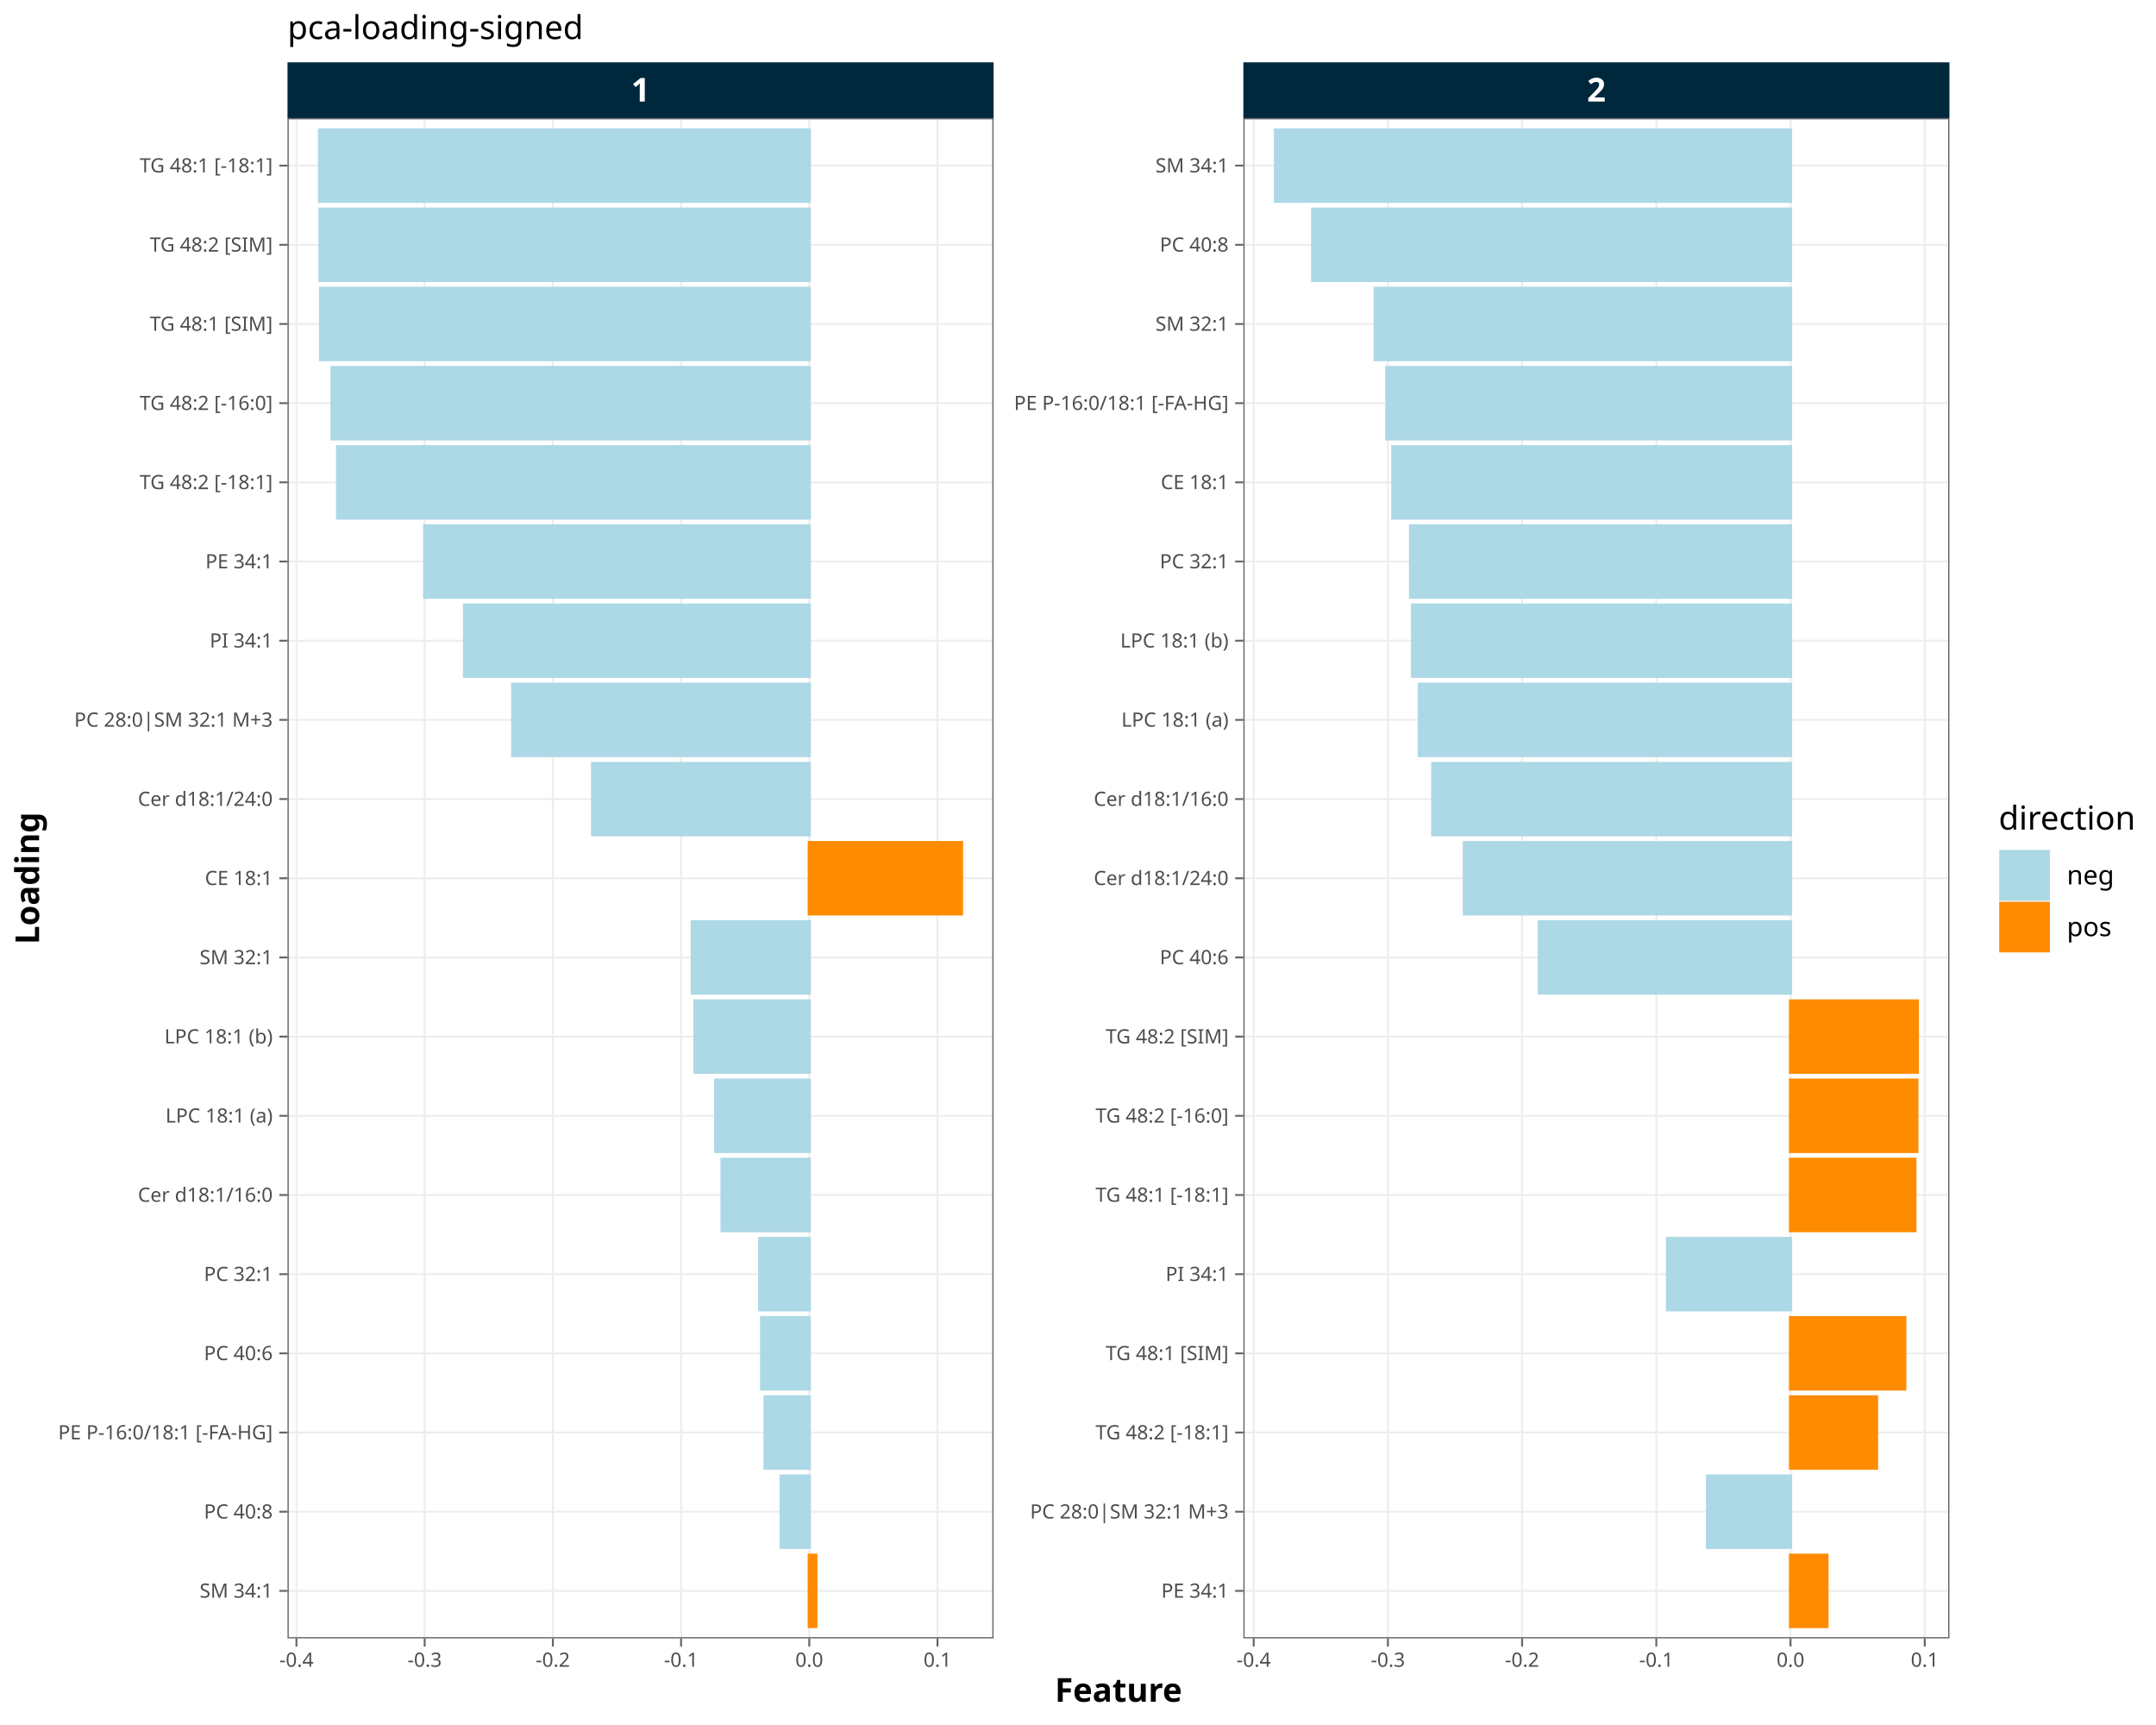
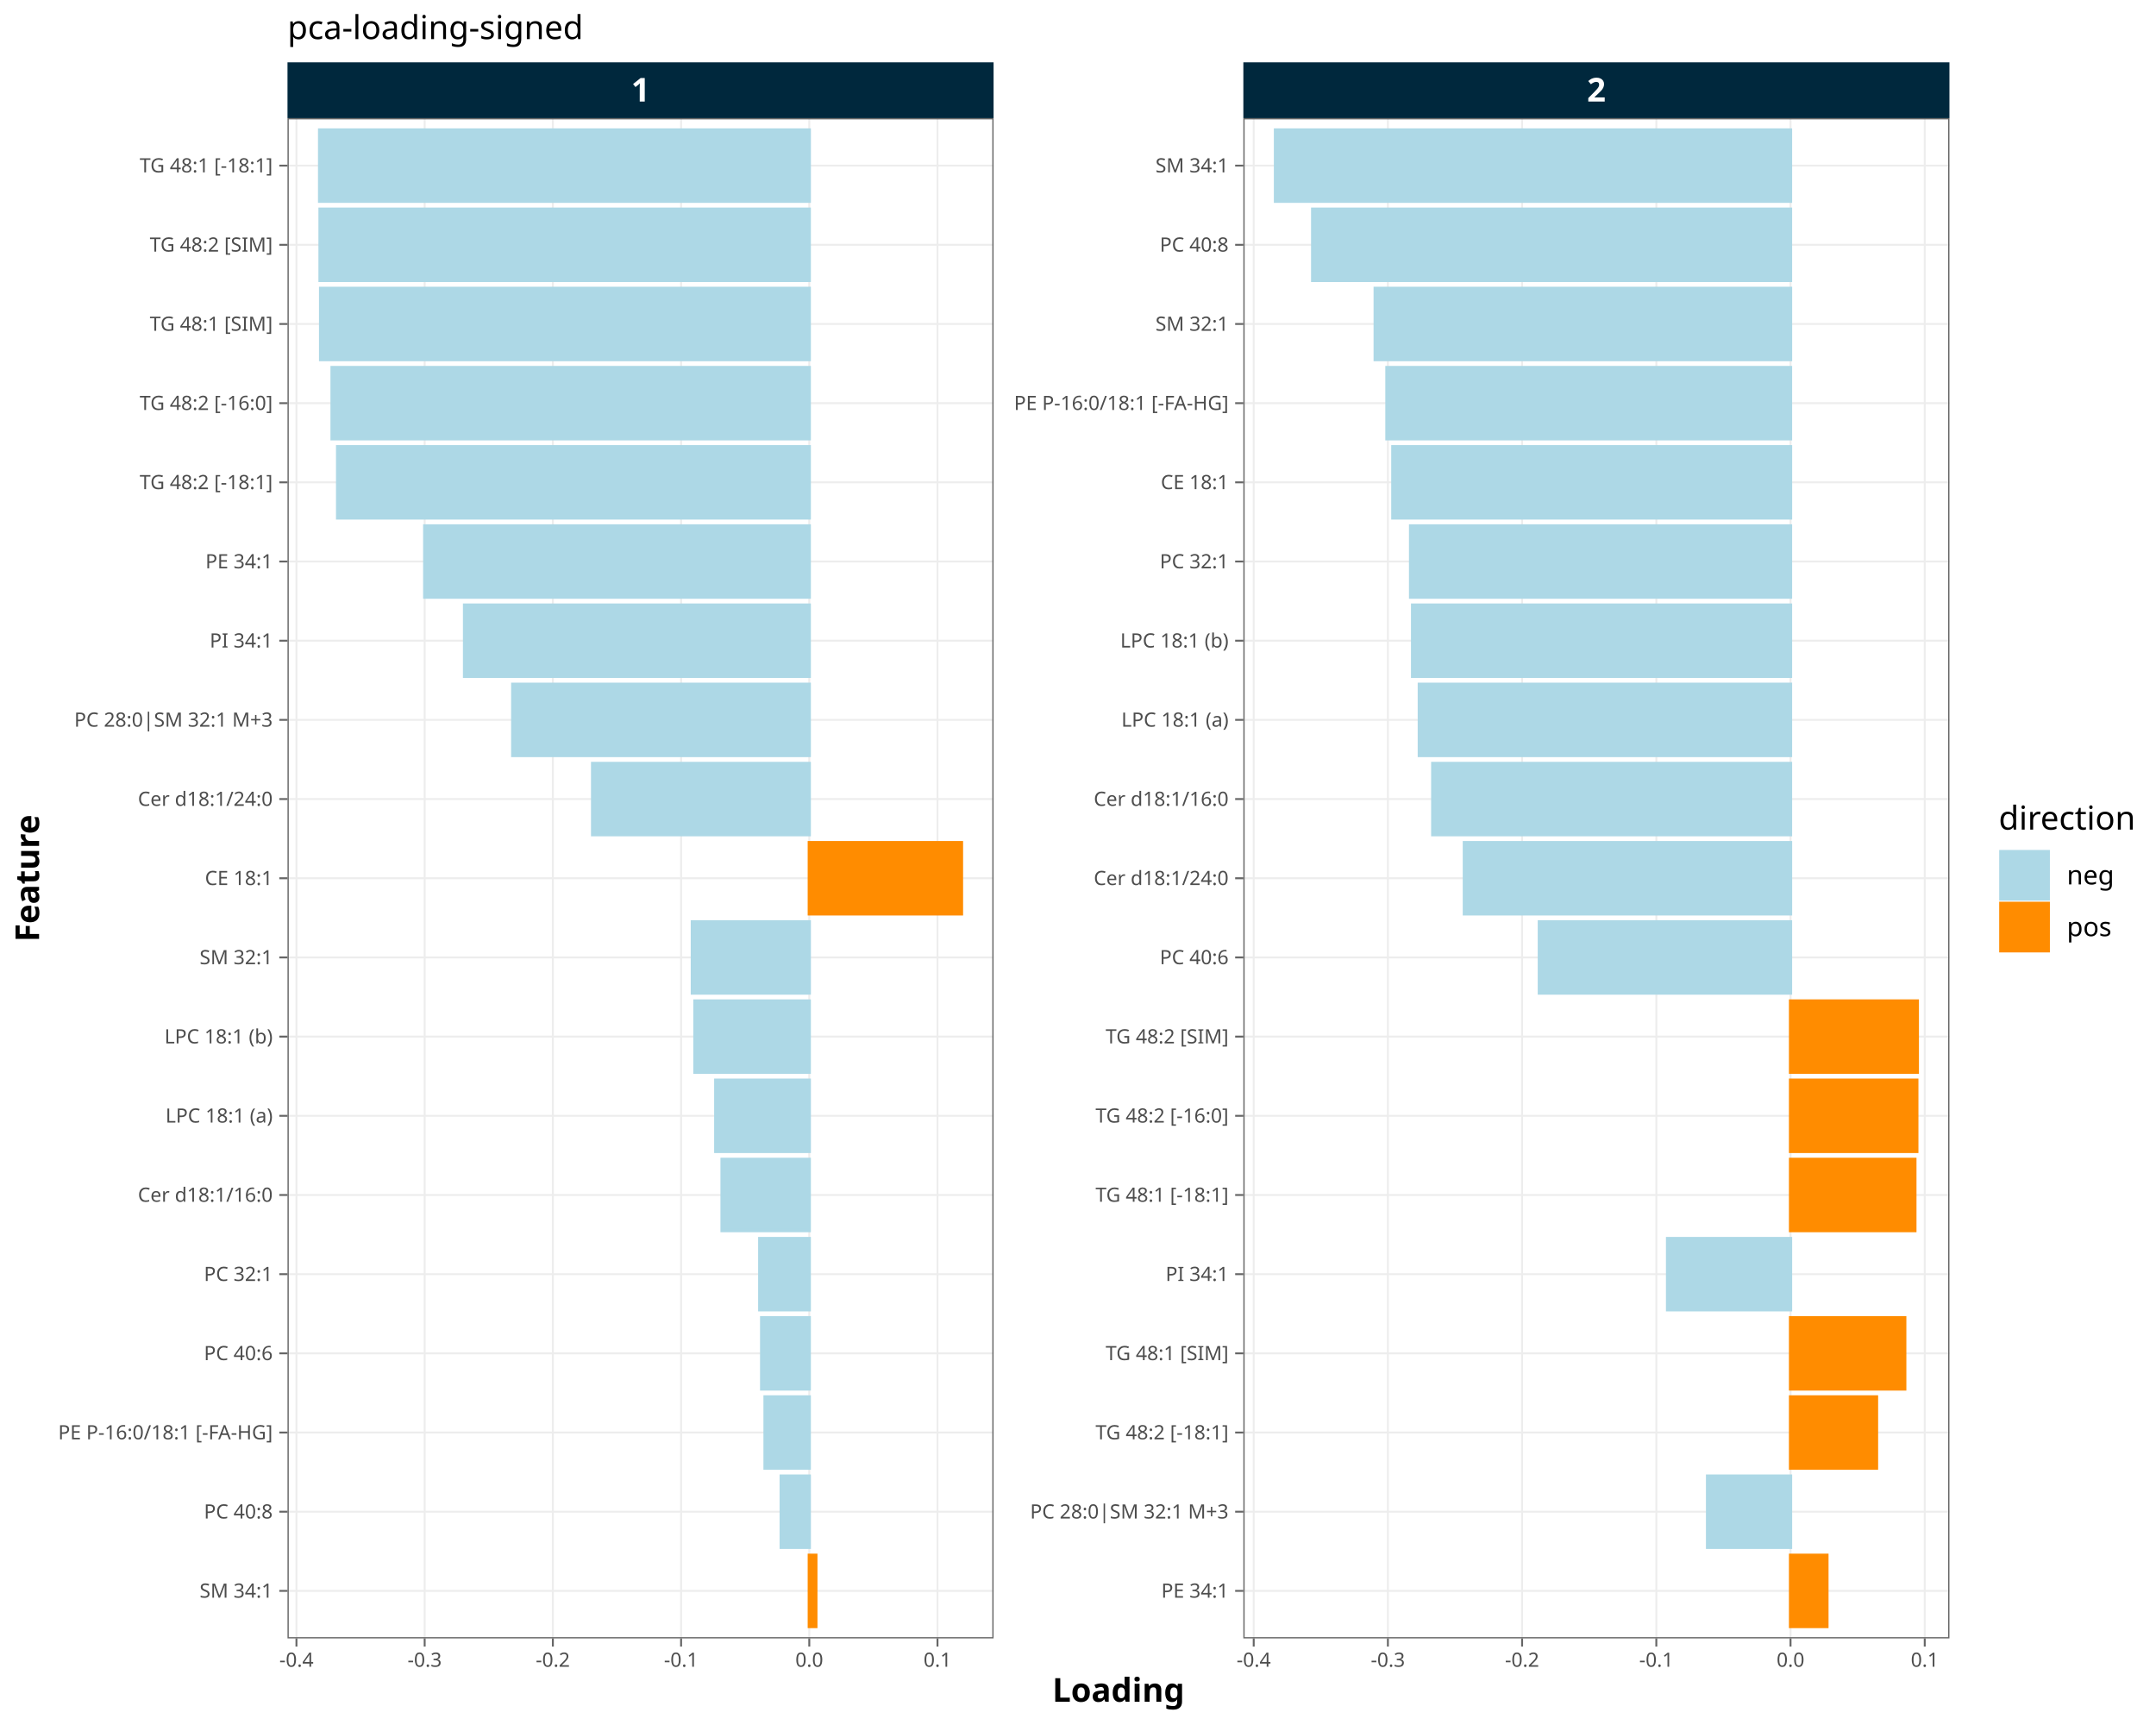
<svg xmlns="http://www.w3.org/2000/svg" class="svglite" data-engine-version="2.0" width="720.00pt" height="576.00pt" viewBox="0 0 720.00 576.00">
  <defs>
    <style type="text/css">
    .svglite line, .svglite polyline, .svglite polygon, .svglite path, .svglite rect, .svglite circle {
      fill: none;
      stroke: #000000;
      stroke-linecap: round;
      stroke-linejoin: round;
      stroke-miterlimit: 10.00;
    }
  </style>
  </defs>
  <rect width="100%" height="100%" style="stroke: none; fill: #FFFFFF;" />
  <defs>
    <clipPath id="cpMC4wMHw3MjAuMDB8MC4wMHw1NzYuMDA=">
      <rect x="0.00" y="0.00" width="720.00" height="576.00" />
    </clipPath>
  </defs>
  <g clip-path="url(#cpMC4wMHw3MjAuMDB8MC4wMHw1NzYuMDA=)">
    <rect x="0" y="0.00" width="720.00" height="576.00" style="stroke-width: 1.07; stroke: #FFFFFF; fill: #FFFFFF;" />
  </g>
  <defs>
    <clipPath id="cpOTYuMDF8MzMxLjgxfDM5LjQzfDU0Ny4wOA==">
      <rect x="96.01" y="39.43" width="235.80" height="507.65" />
    </clipPath>
  </defs>
  <g clip-path="url(#cpOTYuMDF8MzMxLjgxfDM5LjQzfDU0Ny4wOA==)">
    <rect x="96.01" y="39.43" width="235.80" height="507.65" style="stroke-width: 1.07; stroke: none; fill: #FFFFFF;" />
    <polyline points="96.01,55.30 331.81,55.30 " style="stroke-width: 0.64; stroke: #EDEDED; stroke-linecap: butt;" />
    <polyline points="96.01,81.74 331.81,81.74 " style="stroke-width: 0.64; stroke: #EDEDED; stroke-linecap: butt;" />
    <polyline points="96.01,108.18 331.81,108.18 " style="stroke-width: 0.64; stroke: #EDEDED; stroke-linecap: butt;" />
    <polyline points="96.01,134.62 331.81,134.62 " style="stroke-width: 0.64; stroke: #EDEDED; stroke-linecap: butt;" />
    <polyline points="96.01,161.06 331.81,161.06 " style="stroke-width: 0.64; stroke: #EDEDED; stroke-linecap: butt;" />
    <polyline points="96.01,187.50 331.81,187.50 " style="stroke-width: 0.64; stroke: #EDEDED; stroke-linecap: butt;" />
    <polyline points="96.01,213.94 331.81,213.94 " style="stroke-width: 0.64; stroke: #EDEDED; stroke-linecap: butt;" />
    <polyline points="96.01,240.38 331.81,240.38 " style="stroke-width: 0.64; stroke: #EDEDED; stroke-linecap: butt;" />
    <polyline points="96.01,266.82 331.81,266.82 " style="stroke-width: 0.64; stroke: #EDEDED; stroke-linecap: butt;" />
    <polyline points="96.01,293.26 331.81,293.26 " style="stroke-width: 0.64; stroke: #EDEDED; stroke-linecap: butt;" />
    <polyline points="96.01,319.70 331.81,319.70 " style="stroke-width: 0.64; stroke: #EDEDED; stroke-linecap: butt;" />
    <polyline points="96.01,346.14 331.81,346.14 " style="stroke-width: 0.64; stroke: #EDEDED; stroke-linecap: butt;" />
    <polyline points="96.01,372.58 331.81,372.58 " style="stroke-width: 0.64; stroke: #EDEDED; stroke-linecap: butt;" />
    <polyline points="96.01,399.02 331.81,399.02 " style="stroke-width: 0.64; stroke: #EDEDED; stroke-linecap: butt;" />
    <polyline points="96.01,425.46 331.81,425.46 " style="stroke-width: 0.64; stroke: #EDEDED; stroke-linecap: butt;" />
    <polyline points="96.01,451.90 331.81,451.90 " style="stroke-width: 0.64; stroke: #EDEDED; stroke-linecap: butt;" />
    <polyline points="96.01,478.34 331.81,478.34 " style="stroke-width: 0.64; stroke: #EDEDED; stroke-linecap: butt;" />
    <polyline points="96.01,504.78 331.81,504.78 " style="stroke-width: 0.64; stroke: #EDEDED; stroke-linecap: butt;" />
    <polyline points="96.01,531.22 331.81,531.22 " style="stroke-width: 0.64; stroke: #EDEDED; stroke-linecap: butt;" />
    <polyline points="99.00,547.08 99.00,39.43 " style="stroke-width: 0.64; stroke: #EDEDED; stroke-linecap: butt;" />
    <polyline points="141.82,547.08 141.82,39.43 " style="stroke-width: 0.64; stroke: #EDEDED; stroke-linecap: butt;" />
    <polyline points="184.63,547.08 184.63,39.43 " style="stroke-width: 0.64; stroke: #EDEDED; stroke-linecap: butt;" />
    <polyline points="227.45,547.08 227.45,39.43 " style="stroke-width: 0.64; stroke: #EDEDED; stroke-linecap: butt;" />
    <polyline points="270.26,547.08 270.26,39.43 " style="stroke-width: 0.64; stroke: #EDEDED; stroke-linecap: butt;" />
    <polyline points="313.08,547.08 313.08,39.43 " style="stroke-width: 0.64; stroke: #EDEDED; stroke-linecap: butt;" />
    <rect x="106.73" y="43.40" width="163.54" height="23.80" style="stroke-width: 1.07; stroke: #ADD8E6; stroke-linecap: butt; stroke-linejoin: miter; fill: #ADD8E6;" />
    <rect x="106.87" y="69.84" width="163.39" height="23.80" style="stroke-width: 1.07; stroke: #ADD8E6; stroke-linecap: butt; stroke-linejoin: miter; fill: #ADD8E6;" />
    <rect x="107.06" y="96.28" width="163.20" height="23.80" style="stroke-width: 1.07; stroke: #ADD8E6; stroke-linecap: butt; stroke-linejoin: miter; fill: #ADD8E6;" />
    <rect x="110.89" y="122.72" width="159.37" height="23.80" style="stroke-width: 1.07; stroke: #ADD8E6; stroke-linecap: butt; stroke-linejoin: miter; fill: #ADD8E6;" />
    <rect x="112.74" y="149.16" width="157.52" height="23.80" style="stroke-width: 1.07; stroke: #ADD8E6; stroke-linecap: butt; stroke-linejoin: miter; fill: #ADD8E6;" />
    <rect x="141.83" y="175.60" width="128.43" height="23.80" style="stroke-width: 1.07; stroke: #ADD8E6; stroke-linecap: butt; stroke-linejoin: miter; fill: #ADD8E6;" />
    <rect x="155.13" y="202.04" width="115.13" height="23.80" style="stroke-width: 1.07; stroke: #ADD8E6; stroke-linecap: butt; stroke-linejoin: miter; fill: #ADD8E6;" />
    <rect x="171.22" y="228.48" width="99.04" height="23.80" style="stroke-width: 1.07; stroke: #ADD8E6; stroke-linecap: butt; stroke-linejoin: miter; fill: #ADD8E6;" />
    <rect x="197.90" y="254.92" width="72.36" height="23.80" style="stroke-width: 1.07; stroke: #ADD8E6; stroke-linecap: butt; stroke-linejoin: miter; fill: #ADD8E6;" />
    <rect x="270.26" y="281.36" width="50.83" height="23.80" style="stroke-width: 1.07; stroke: #FF8C00; stroke-linecap: butt; stroke-linejoin: miter; fill: #FF8C00;" />
    <rect x="231.21" y="307.80" width="39.06" height="23.80" style="stroke-width: 1.07; stroke: #ADD8E6; stroke-linecap: butt; stroke-linejoin: miter; fill: #ADD8E6;" />
    <rect x="232.06" y="334.24" width="38.20" height="23.80" style="stroke-width: 1.07; stroke: #ADD8E6; stroke-linecap: butt; stroke-linejoin: miter; fill: #ADD8E6;" />
    <rect x="239.02" y="360.68" width="31.25" height="23.80" style="stroke-width: 1.07; stroke: #ADD8E6; stroke-linecap: butt; stroke-linejoin: miter; fill: #ADD8E6;" />
    <rect x="241.13" y="387.12" width="29.13" height="23.80" style="stroke-width: 1.07; stroke: #ADD8E6; stroke-linecap: butt; stroke-linejoin: miter; fill: #ADD8E6;" />
    <rect x="253.71" y="413.56" width="16.55" height="23.80" style="stroke-width: 1.07; stroke: #ADD8E6; stroke-linecap: butt; stroke-linejoin: miter; fill: #ADD8E6;" />
    <rect x="254.35" y="440.00" width="15.91" height="23.80" style="stroke-width: 1.07; stroke: #ADD8E6; stroke-linecap: butt; stroke-linejoin: miter; fill: #ADD8E6;" />
    <rect x="255.48" y="466.44" width="14.78" height="23.80" style="stroke-width: 1.07; stroke: #ADD8E6; stroke-linecap: butt; stroke-linejoin: miter; fill: #ADD8E6;" />
    <rect x="260.88" y="492.88" width="9.39" height="23.80" style="stroke-width: 1.07; stroke: #ADD8E6; stroke-linecap: butt; stroke-linejoin: miter; fill: #ADD8E6;" />
    <rect x="270.26" y="519.32" width="2.20" height="23.80" style="stroke-width: 1.07; stroke: #FF8C00; stroke-linecap: butt; stroke-linejoin: miter; fill: #FF8C00;" />
    <rect x="96.01" y="39.43" width="235.80" height="507.65" style="stroke-width: 0.85; stroke: #666666;" />
  </g>
  <g clip-path="url(#cpMC4wMHw3MjAuMDB8MC4wMHw1NzYuMDA=)">
</g>
  <defs>
    <clipPath id="cpNDE1LjIyfDY1MS4wMnwzOS40M3w1NDcuMDg=">
      <rect x="415.22" y="39.43" width="235.80" height="507.65" />
    </clipPath>
  </defs>
  <g clip-path="url(#cpNDE1LjIyfDY1MS4wMnwzOS40M3w1NDcuMDg=)">
    <rect x="415.22" y="39.43" width="235.80" height="507.65" style="stroke-width: 1.07; stroke: none; fill: #FFFFFF;" />
    <polyline points="415.22,55.30 651.02,55.30 " style="stroke-width: 0.64; stroke: #EDEDED; stroke-linecap: butt;" />
    <polyline points="415.22,81.74 651.02,81.74 " style="stroke-width: 0.64; stroke: #EDEDED; stroke-linecap: butt;" />
    <polyline points="415.22,108.18 651.02,108.18 " style="stroke-width: 0.64; stroke: #EDEDED; stroke-linecap: butt;" />
    <polyline points="415.22,134.62 651.02,134.62 " style="stroke-width: 0.64; stroke: #EDEDED; stroke-linecap: butt;" />
    <polyline points="415.22,161.06 651.02,161.06 " style="stroke-width: 0.64; stroke: #EDEDED; stroke-linecap: butt;" />
    <polyline points="415.22,187.50 651.02,187.50 " style="stroke-width: 0.64; stroke: #EDEDED; stroke-linecap: butt;" />
    <polyline points="415.22,213.94 651.02,213.94 " style="stroke-width: 0.64; stroke: #EDEDED; stroke-linecap: butt;" />
    <polyline points="415.22,240.38 651.02,240.38 " style="stroke-width: 0.64; stroke: #EDEDED; stroke-linecap: butt;" />
    <polyline points="415.22,266.82 651.02,266.82 " style="stroke-width: 0.64; stroke: #EDEDED; stroke-linecap: butt;" />
    <polyline points="415.22,293.26 651.02,293.26 " style="stroke-width: 0.64; stroke: #EDEDED; stroke-linecap: butt;" />
    <polyline points="415.22,319.70 651.02,319.70 " style="stroke-width: 0.64; stroke: #EDEDED; stroke-linecap: butt;" />
    <polyline points="415.22,346.14 651.02,346.14 " style="stroke-width: 0.64; stroke: #EDEDED; stroke-linecap: butt;" />
    <polyline points="415.22,372.58 651.02,372.58 " style="stroke-width: 0.64; stroke: #EDEDED; stroke-linecap: butt;" />
    <polyline points="415.22,399.02 651.02,399.02 " style="stroke-width: 0.64; stroke: #EDEDED; stroke-linecap: butt;" />
    <polyline points="415.22,425.46 651.02,425.46 " style="stroke-width: 0.64; stroke: #EDEDED; stroke-linecap: butt;" />
    <polyline points="415.22,451.90 651.02,451.90 " style="stroke-width: 0.64; stroke: #EDEDED; stroke-linecap: butt;" />
    <polyline points="415.22,478.34 651.02,478.34 " style="stroke-width: 0.64; stroke: #EDEDED; stroke-linecap: butt;" />
    <polyline points="415.22,504.78 651.02,504.78 " style="stroke-width: 0.64; stroke: #EDEDED; stroke-linecap: butt;" />
    <polyline points="415.22,531.22 651.02,531.22 " style="stroke-width: 0.64; stroke: #EDEDED; stroke-linecap: butt;" />
    <polyline points="418.68,547.08 418.68,39.43 " style="stroke-width: 0.64; stroke: #EDEDED; stroke-linecap: butt;" />
    <polyline points="463.49,547.08 463.49,39.43 " style="stroke-width: 0.64; stroke: #EDEDED; stroke-linecap: butt;" />
    <polyline points="508.31,547.08 508.31,39.43 " style="stroke-width: 0.64; stroke: #EDEDED; stroke-linecap: butt;" />
    <polyline points="553.13,547.08 553.13,39.43 " style="stroke-width: 0.64; stroke: #EDEDED; stroke-linecap: butt;" />
    <polyline points="597.95,547.08 597.95,39.43 " style="stroke-width: 0.64; stroke: #EDEDED; stroke-linecap: butt;" />
    <polyline points="642.77,547.08 642.77,39.43 " style="stroke-width: 0.64; stroke: #EDEDED; stroke-linecap: butt;" />
    <rect x="425.94" y="43.40" width="172.01" height="23.80" style="stroke-width: 1.07; stroke: #ADD8E6; stroke-linecap: butt; stroke-linejoin: miter; fill: #ADD8E6;" />
    <rect x="438.36" y="69.84" width="159.59" height="23.80" style="stroke-width: 1.07; stroke: #ADD8E6; stroke-linecap: butt; stroke-linejoin: miter; fill: #ADD8E6;" />
    <rect x="459.24" y="96.28" width="138.72" height="23.80" style="stroke-width: 1.07; stroke: #ADD8E6; stroke-linecap: butt; stroke-linejoin: miter; fill: #ADD8E6;" />
    <rect x="463.16" y="122.72" width="134.79" height="23.80" style="stroke-width: 1.07; stroke: #ADD8E6; stroke-linecap: butt; stroke-linejoin: miter; fill: #ADD8E6;" />
    <rect x="465.13" y="149.16" width="132.83" height="23.80" style="stroke-width: 1.07; stroke: #ADD8E6; stroke-linecap: butt; stroke-linejoin: miter; fill: #ADD8E6;" />
    <rect x="471.06" y="175.60" width="126.89" height="23.80" style="stroke-width: 1.07; stroke: #ADD8E6; stroke-linecap: butt; stroke-linejoin: miter; fill: #ADD8E6;" />
    <rect x="471.73" y="202.04" width="126.22" height="23.80" style="stroke-width: 1.07; stroke: #ADD8E6; stroke-linecap: butt; stroke-linejoin: miter; fill: #ADD8E6;" />
    <rect x="473.98" y="228.48" width="123.97" height="23.80" style="stroke-width: 1.07; stroke: #ADD8E6; stroke-linecap: butt; stroke-linejoin: miter; fill: #ADD8E6;" />
    <rect x="478.46" y="254.92" width="119.49" height="23.80" style="stroke-width: 1.07; stroke: #ADD8E6; stroke-linecap: butt; stroke-linejoin: miter; fill: #ADD8E6;" />
    <rect x="489.02" y="281.36" width="108.94" height="23.80" style="stroke-width: 1.07; stroke: #ADD8E6; stroke-linecap: butt; stroke-linejoin: miter; fill: #ADD8E6;" />
    <rect x="514.06" y="307.80" width="83.89" height="23.80" style="stroke-width: 1.07; stroke: #ADD8E6; stroke-linecap: butt; stroke-linejoin: miter; fill: #ADD8E6;" />
    <rect x="597.95" y="334.24" width="42.35" height="23.80" style="stroke-width: 1.07; stroke: #FF8C00; stroke-linecap: butt; stroke-linejoin: miter; fill: #FF8C00;" />
    <rect x="597.95" y="360.68" width="42.18" height="23.80" style="stroke-width: 1.07; stroke: #FF8C00; stroke-linecap: butt; stroke-linejoin: miter; fill: #FF8C00;" />
    <rect x="597.95" y="387.12" width="41.53" height="23.80" style="stroke-width: 1.07; stroke: #FF8C00; stroke-linecap: butt; stroke-linejoin: miter; fill: #FF8C00;" />
    <rect x="556.88" y="413.56" width="41.08" height="23.80" style="stroke-width: 1.07; stroke: #ADD8E6; stroke-linecap: butt; stroke-linejoin: miter; fill: #ADD8E6;" />
    <rect x="597.95" y="440.00" width="38.15" height="23.80" style="stroke-width: 1.07; stroke: #FF8C00; stroke-linecap: butt; stroke-linejoin: miter; fill: #FF8C00;" />
    <rect x="597.95" y="466.44" width="28.72" height="23.80" style="stroke-width: 1.07; stroke: #FF8C00; stroke-linecap: butt; stroke-linejoin: miter; fill: #FF8C00;" />
    <rect x="570.24" y="492.88" width="27.72" height="23.80" style="stroke-width: 1.07; stroke: #ADD8E6; stroke-linecap: butt; stroke-linejoin: miter; fill: #ADD8E6;" />
    <rect x="597.95" y="519.32" width="12.16" height="23.80" style="stroke-width: 1.07; stroke: #FF8C00; stroke-linecap: butt; stroke-linejoin: miter; fill: #FF8C00;" />
    <rect x="415.22" y="39.43" width="235.80" height="507.65" style="stroke-width: 0.85; stroke: #666666;" />
  </g>
  <g clip-path="url(#cpMC4wMHw3MjAuMDB8MC4wMHw1NzYuMDA=)">
</g>
  <defs>
    <clipPath id="cpOTYuMDF8MzMxLjgxfDIwLjgxfDM5LjQz">
      <rect x="96.01" y="20.81" width="235.80" height="18.62" />
    </clipPath>
  </defs>
  <g clip-path="url(#cpOTYuMDF8MzMxLjgxfDIwLjgxfDM5LjQz)">
    <rect x="96.01" y="20.81" width="235.80" height="18.62" style="stroke-width: 1.07; stroke: none; fill: #00283D;" />
    <text x="213.91" y="33.91" text-anchor="middle" style="font-size: 11.00px; font-weight: bold; fill: #FFFFFF; font-family: sans;" textLength="6.12px" lengthAdjust="spacingAndGlyphs">1</text>
  </g>
  <g clip-path="url(#cpMC4wMHw3MjAuMDB8MC4wMHw1NzYuMDA=)">
</g>
  <defs>
    <clipPath id="cpNDE1LjIyfDY1MS4wMnwyMC44MXwzOS40Mw==">
      <rect x="415.22" y="20.81" width="235.80" height="18.62" />
    </clipPath>
  </defs>
  <g clip-path="url(#cpNDE1LjIyfDY1MS4wMnwyMC44MXwzOS40Mw==)">
    <rect x="415.22" y="20.81" width="235.80" height="18.62" style="stroke-width: 1.07; stroke: none; fill: #00283D;" />
    <text x="533.12" y="33.91" text-anchor="middle" style="font-size: 11.00px; font-weight: bold; fill: #FFFFFF; font-family: sans;" textLength="6.12px" lengthAdjust="spacingAndGlyphs">2</text>
  </g>
  <g clip-path="url(#cpMC4wMHw3MjAuMDB8MC4wMHw1NzYuMDA=)">
    <polyline points="99.00,549.82 99.00,547.08 " style="stroke-width: 0.64; stroke: #666666; stroke-linecap: butt;" />
    <polyline points="141.82,549.82 141.82,547.08 " style="stroke-width: 0.64; stroke: #666666; stroke-linecap: butt;" />
    <polyline points="184.63,549.82 184.63,547.08 " style="stroke-width: 0.64; stroke: #666666; stroke-linecap: butt;" />
    <polyline points="227.45,549.82 227.45,547.08 " style="stroke-width: 0.64; stroke: #666666; stroke-linecap: butt;" />
    <polyline points="270.26,549.82 270.26,547.08 " style="stroke-width: 0.64; stroke: #666666; stroke-linecap: butt;" />
    <polyline points="313.08,549.82 313.08,547.08 " style="stroke-width: 0.64; stroke: #666666; stroke-linecap: butt;" />
    <text x="99.00" y="556.56" text-anchor="middle" style="font-size: 6.60px; fill: #4D4D4D; font-family: sans;" textLength="11.37px" lengthAdjust="spacingAndGlyphs">-0.4</text>
    <text x="141.82" y="556.56" text-anchor="middle" style="font-size: 6.60px; fill: #4D4D4D; font-family: sans;" textLength="11.37px" lengthAdjust="spacingAndGlyphs">-0.3</text>
    <text x="184.63" y="556.56" text-anchor="middle" style="font-size: 6.60px; fill: #4D4D4D; font-family: sans;" textLength="11.37px" lengthAdjust="spacingAndGlyphs">-0.2</text>
    <text x="227.45" y="556.56" text-anchor="middle" style="font-size: 6.60px; fill: #4D4D4D; font-family: sans;" textLength="11.37px" lengthAdjust="spacingAndGlyphs">-0.1</text>
    <text x="270.26" y="556.56" text-anchor="middle" style="font-size: 6.60px; fill: #4D4D4D; font-family: sans;" textLength="9.18px" lengthAdjust="spacingAndGlyphs">0.0</text>
    <text x="313.08" y="556.56" text-anchor="middle" style="font-size: 6.60px; fill: #4D4D4D; font-family: sans;" textLength="9.18px" lengthAdjust="spacingAndGlyphs">0.1</text>
    <polyline points="418.68,549.82 418.68,547.08 " style="stroke-width: 0.64; stroke: #666666; stroke-linecap: butt;" />
    <polyline points="463.49,549.82 463.49,547.08 " style="stroke-width: 0.64; stroke: #666666; stroke-linecap: butt;" />
    <polyline points="508.31,549.82 508.31,547.08 " style="stroke-width: 0.64; stroke: #666666; stroke-linecap: butt;" />
    <polyline points="553.13,549.82 553.13,547.08 " style="stroke-width: 0.64; stroke: #666666; stroke-linecap: butt;" />
    <polyline points="597.95,549.82 597.95,547.08 " style="stroke-width: 0.64; stroke: #666666; stroke-linecap: butt;" />
    <polyline points="642.77,549.82 642.77,547.08 " style="stroke-width: 0.64; stroke: #666666; stroke-linecap: butt;" />
    <text x="418.68" y="556.56" text-anchor="middle" style="font-size: 6.60px; fill: #4D4D4D; font-family: sans;" textLength="11.37px" lengthAdjust="spacingAndGlyphs">-0.4</text>
    <text x="463.49" y="556.56" text-anchor="middle" style="font-size: 6.60px; fill: #4D4D4D; font-family: sans;" textLength="11.37px" lengthAdjust="spacingAndGlyphs">-0.3</text>
    <text x="508.31" y="556.56" text-anchor="middle" style="font-size: 6.60px; fill: #4D4D4D; font-family: sans;" textLength="11.37px" lengthAdjust="spacingAndGlyphs">-0.2</text>
    <text x="553.13" y="556.56" text-anchor="middle" style="font-size: 6.60px; fill: #4D4D4D; font-family: sans;" textLength="11.37px" lengthAdjust="spacingAndGlyphs">-0.1</text>
    <text x="597.95" y="556.56" text-anchor="middle" style="font-size: 6.60px; fill: #4D4D4D; font-family: sans;" textLength="9.18px" lengthAdjust="spacingAndGlyphs">0.0</text>
    <text x="642.77" y="556.56" text-anchor="middle" style="font-size: 6.60px; fill: #4D4D4D; font-family: sans;" textLength="9.18px" lengthAdjust="spacingAndGlyphs">0.1</text>
    <text x="410.29" y="57.57" text-anchor="end" style="font-size: 6.60px; fill: #4D4D4D; font-family: sans;" textLength="24.58px" lengthAdjust="spacingAndGlyphs">SM 34:1</text>
    <text x="410.29" y="84.01" text-anchor="end" style="font-size: 6.60px; fill: #4D4D4D; font-family: sans;" textLength="23.85px" lengthAdjust="spacingAndGlyphs">PC 40:8</text>
    <text x="410.29" y="110.45" text-anchor="end" style="font-size: 6.60px; fill: #4D4D4D; font-family: sans;" textLength="24.58px" lengthAdjust="spacingAndGlyphs">SM 32:1</text>
    <text x="410.29" y="136.89" text-anchor="end" style="font-size: 6.60px; fill: #4D4D4D; font-family: sans;" textLength="73.00px" lengthAdjust="spacingAndGlyphs">PE P-16:0/18:1 [-FA-HG]</text>
    <text x="410.29" y="163.33" text-anchor="end" style="font-size: 6.60px; fill: #4D4D4D; font-family: sans;" textLength="23.85px" lengthAdjust="spacingAndGlyphs">CE 18:1</text>
    <text x="410.29" y="189.77" text-anchor="end" style="font-size: 6.60px; fill: #4D4D4D; font-family: sans;" textLength="23.85px" lengthAdjust="spacingAndGlyphs">PC 32:1</text>
    <text x="410.29" y="216.21" text-anchor="end" style="font-size: 6.60px; fill: #4D4D4D; font-family: sans;" textLength="37.42px" lengthAdjust="spacingAndGlyphs">LPC 18:1 (b)</text>
    <text x="410.29" y="242.65" text-anchor="end" style="font-size: 6.60px; fill: #4D4D4D; font-family: sans;" textLength="37.42px" lengthAdjust="spacingAndGlyphs">LPC 18:1 (a)</text>
    <text x="410.29" y="269.09" text-anchor="end" style="font-size: 6.60px; fill: #4D4D4D; font-family: sans;" textLength="43.67px" lengthAdjust="spacingAndGlyphs">Cer d18:1/16:0</text>
    <text x="410.29" y="295.53" text-anchor="end" style="font-size: 6.60px; fill: #4D4D4D; font-family: sans;" textLength="43.67px" lengthAdjust="spacingAndGlyphs">Cer d18:1/24:0</text>
    <text x="410.29" y="321.97" text-anchor="end" style="font-size: 6.60px; fill: #4D4D4D; font-family: sans;" textLength="23.85px" lengthAdjust="spacingAndGlyphs">PC 40:6</text>
    <text x="410.29" y="348.41" text-anchor="end" style="font-size: 6.60px; fill: #4D4D4D; font-family: sans;" textLength="41.08px" lengthAdjust="spacingAndGlyphs">TG 48:2 [SIM]</text>
    <text x="410.29" y="374.85" text-anchor="end" style="font-size: 6.60px; fill: #4D4D4D; font-family: sans;" textLength="44.39px" lengthAdjust="spacingAndGlyphs">TG 48:2 [-16:0]</text>
    <text x="410.29" y="401.29" text-anchor="end" style="font-size: 6.60px; fill: #4D4D4D; font-family: sans;" textLength="44.39px" lengthAdjust="spacingAndGlyphs">TG 48:1 [-18:1]</text>
    <text x="410.29" y="427.73" text-anchor="end" style="font-size: 6.60px; fill: #4D4D4D; font-family: sans;" textLength="20.92px" lengthAdjust="spacingAndGlyphs">PI 34:1</text>
    <text x="410.29" y="454.17" text-anchor="end" style="font-size: 6.60px; fill: #4D4D4D; font-family: sans;" textLength="41.08px" lengthAdjust="spacingAndGlyphs">TG 48:1 [SIM]</text>
    <text x="410.29" y="480.61" text-anchor="end" style="font-size: 6.60px; fill: #4D4D4D; font-family: sans;" textLength="44.39px" lengthAdjust="spacingAndGlyphs">TG 48:2 [-18:1]</text>
    <text x="410.29" y="507.05" text-anchor="end" style="font-size: 6.60px; fill: #4D4D4D; font-family: sans;" textLength="65.01px" lengthAdjust="spacingAndGlyphs">PC 28:0|SM 32:1 M+3</text>
    <text x="410.29" y="533.49" text-anchor="end" style="font-size: 6.60px; fill: #4D4D4D; font-family: sans;" textLength="23.49px" lengthAdjust="spacingAndGlyphs">PE 34:1</text>
    <polyline points="412.48,55.30 415.22,55.30 " style="stroke-width: 0.64; stroke: #666666; stroke-linecap: butt;" />
    <polyline points="412.48,81.74 415.22,81.74 " style="stroke-width: 0.64; stroke: #666666; stroke-linecap: butt;" />
    <polyline points="412.48,108.18 415.22,108.18 " style="stroke-width: 0.64; stroke: #666666; stroke-linecap: butt;" />
    <polyline points="412.48,134.62 415.22,134.62 " style="stroke-width: 0.64; stroke: #666666; stroke-linecap: butt;" />
    <polyline points="412.48,161.06 415.22,161.06 " style="stroke-width: 0.64; stroke: #666666; stroke-linecap: butt;" />
    <polyline points="412.48,187.50 415.22,187.50 " style="stroke-width: 0.64; stroke: #666666; stroke-linecap: butt;" />
    <polyline points="412.48,213.94 415.22,213.94 " style="stroke-width: 0.64; stroke: #666666; stroke-linecap: butt;" />
    <polyline points="412.48,240.38 415.22,240.38 " style="stroke-width: 0.64; stroke: #666666; stroke-linecap: butt;" />
    <polyline points="412.48,266.82 415.22,266.82 " style="stroke-width: 0.64; stroke: #666666; stroke-linecap: butt;" />
    <polyline points="412.48,293.26 415.22,293.26 " style="stroke-width: 0.64; stroke: #666666; stroke-linecap: butt;" />
    <polyline points="412.48,319.70 415.22,319.70 " style="stroke-width: 0.64; stroke: #666666; stroke-linecap: butt;" />
    <polyline points="412.48,346.14 415.22,346.14 " style="stroke-width: 0.64; stroke: #666666; stroke-linecap: butt;" />
    <polyline points="412.48,372.58 415.22,372.58 " style="stroke-width: 0.64; stroke: #666666; stroke-linecap: butt;" />
    <polyline points="412.48,399.02 415.22,399.02 " style="stroke-width: 0.64; stroke: #666666; stroke-linecap: butt;" />
    <polyline points="412.48,425.46 415.22,425.46 " style="stroke-width: 0.64; stroke: #666666; stroke-linecap: butt;" />
    <polyline points="412.48,451.90 415.22,451.90 " style="stroke-width: 0.64; stroke: #666666; stroke-linecap: butt;" />
    <polyline points="412.48,478.34 415.22,478.34 " style="stroke-width: 0.64; stroke: #666666; stroke-linecap: butt;" />
    <polyline points="412.48,504.78 415.22,504.78 " style="stroke-width: 0.64; stroke: #666666; stroke-linecap: butt;" />
    <polyline points="412.48,531.22 415.22,531.22 " style="stroke-width: 0.64; stroke: #666666; stroke-linecap: butt;" />
    <text x="91.08" y="57.57" text-anchor="end" style="font-size: 6.60px; fill: #4D4D4D; font-family: sans;" textLength="44.39px" lengthAdjust="spacingAndGlyphs">TG 48:1 [-18:1]</text>
    <text x="91.08" y="84.01" text-anchor="end" style="font-size: 6.60px; fill: #4D4D4D; font-family: sans;" textLength="41.08px" lengthAdjust="spacingAndGlyphs">TG 48:2 [SIM]</text>
    <text x="91.08" y="110.45" text-anchor="end" style="font-size: 6.60px; fill: #4D4D4D; font-family: sans;" textLength="41.08px" lengthAdjust="spacingAndGlyphs">TG 48:1 [SIM]</text>
    <text x="91.08" y="136.89" text-anchor="end" style="font-size: 6.60px; fill: #4D4D4D; font-family: sans;" textLength="44.39px" lengthAdjust="spacingAndGlyphs">TG 48:2 [-16:0]</text>
    <text x="91.08" y="163.33" text-anchor="end" style="font-size: 6.60px; fill: #4D4D4D; font-family: sans;" textLength="44.39px" lengthAdjust="spacingAndGlyphs">TG 48:2 [-18:1]</text>
    <text x="91.08" y="189.77" text-anchor="end" style="font-size: 6.60px; fill: #4D4D4D; font-family: sans;" textLength="23.49px" lengthAdjust="spacingAndGlyphs">PE 34:1</text>
    <text x="91.08" y="216.21" text-anchor="end" style="font-size: 6.60px; fill: #4D4D4D; font-family: sans;" textLength="20.92px" lengthAdjust="spacingAndGlyphs">PI 34:1</text>
    <text x="91.08" y="242.65" text-anchor="end" style="font-size: 6.60px; fill: #4D4D4D; font-family: sans;" textLength="65.01px" lengthAdjust="spacingAndGlyphs">PC 28:0|SM 32:1 M+3</text>
    <text x="91.08" y="269.09" text-anchor="end" style="font-size: 6.60px; fill: #4D4D4D; font-family: sans;" textLength="43.67px" lengthAdjust="spacingAndGlyphs">Cer d18:1/24:0</text>
    <text x="91.08" y="295.53" text-anchor="end" style="font-size: 6.60px; fill: #4D4D4D; font-family: sans;" textLength="23.85px" lengthAdjust="spacingAndGlyphs">CE 18:1</text>
    <text x="91.08" y="321.97" text-anchor="end" style="font-size: 6.60px; fill: #4D4D4D; font-family: sans;" textLength="24.58px" lengthAdjust="spacingAndGlyphs">SM 32:1</text>
    <text x="91.08" y="348.41" text-anchor="end" style="font-size: 6.60px; fill: #4D4D4D; font-family: sans;" textLength="37.42px" lengthAdjust="spacingAndGlyphs">LPC 18:1 (b)</text>
    <text x="91.08" y="374.85" text-anchor="end" style="font-size: 6.60px; fill: #4D4D4D; font-family: sans;" textLength="37.42px" lengthAdjust="spacingAndGlyphs">LPC 18:1 (a)</text>
    <text x="91.08" y="401.29" text-anchor="end" style="font-size: 6.60px; fill: #4D4D4D; font-family: sans;" textLength="43.67px" lengthAdjust="spacingAndGlyphs">Cer d18:1/16:0</text>
    <text x="91.08" y="427.73" text-anchor="end" style="font-size: 6.60px; fill: #4D4D4D; font-family: sans;" textLength="23.85px" lengthAdjust="spacingAndGlyphs">PC 32:1</text>
    <text x="91.08" y="454.17" text-anchor="end" style="font-size: 6.60px; fill: #4D4D4D; font-family: sans;" textLength="23.85px" lengthAdjust="spacingAndGlyphs">PC 40:6</text>
    <text x="91.08" y="480.61" text-anchor="end" style="font-size: 6.60px; fill: #4D4D4D; font-family: sans;" textLength="73.00px" lengthAdjust="spacingAndGlyphs">PE P-16:0/18:1 [-FA-HG]</text>
    <text x="91.08" y="507.05" text-anchor="end" style="font-size: 6.60px; fill: #4D4D4D; font-family: sans;" textLength="23.85px" lengthAdjust="spacingAndGlyphs">PC 40:8</text>
    <text x="91.08" y="533.49" text-anchor="end" style="font-size: 6.60px; fill: #4D4D4D; font-family: sans;" textLength="24.58px" lengthAdjust="spacingAndGlyphs">SM 34:1</text>
    <polyline points="93.27,55.30 96.01,55.30 " style="stroke-width: 0.64; stroke: #666666; stroke-linecap: butt;" />
    <polyline points="93.27,81.74 96.01,81.74 " style="stroke-width: 0.64; stroke: #666666; stroke-linecap: butt;" />
    <polyline points="93.27,108.18 96.01,108.18 " style="stroke-width: 0.64; stroke: #666666; stroke-linecap: butt;" />
    <polyline points="93.27,134.62 96.01,134.62 " style="stroke-width: 0.64; stroke: #666666; stroke-linecap: butt;" />
    <polyline points="93.27,161.06 96.01,161.06 " style="stroke-width: 0.64; stroke: #666666; stroke-linecap: butt;" />
    <polyline points="93.27,187.50 96.01,187.50 " style="stroke-width: 0.64; stroke: #666666; stroke-linecap: butt;" />
    <polyline points="93.27,213.94 96.01,213.94 " style="stroke-width: 0.64; stroke: #666666; stroke-linecap: butt;" />
    <polyline points="93.27,240.38 96.01,240.38 " style="stroke-width: 0.64; stroke: #666666; stroke-linecap: butt;" />
    <polyline points="93.27,266.82 96.01,266.82 " style="stroke-width: 0.64; stroke: #666666; stroke-linecap: butt;" />
    <polyline points="93.27,293.26 96.01,293.26 " style="stroke-width: 0.64; stroke: #666666; stroke-linecap: butt;" />
    <polyline points="93.27,319.70 96.01,319.70 " style="stroke-width: 0.64; stroke: #666666; stroke-linecap: butt;" />
    <polyline points="93.27,346.14 96.01,346.14 " style="stroke-width: 0.64; stroke: #666666; stroke-linecap: butt;" />
    <polyline points="93.27,372.58 96.01,372.58 " style="stroke-width: 0.64; stroke: #666666; stroke-linecap: butt;" />
    <polyline points="93.27,399.02 96.01,399.02 " style="stroke-width: 0.64; stroke: #666666; stroke-linecap: butt;" />
    <polyline points="93.27,425.46 96.01,425.46 " style="stroke-width: 0.64; stroke: #666666; stroke-linecap: butt;" />
    <polyline points="93.27,451.90 96.01,451.90 " style="stroke-width: 0.64; stroke: #666666; stroke-linecap: butt;" />
    <polyline points="93.27,478.34 96.01,478.34 " style="stroke-width: 0.64; stroke: #666666; stroke-linecap: butt;" />
    <polyline points="93.27,504.78 96.01,504.78 " style="stroke-width: 0.64; stroke: #666666; stroke-linecap: butt;" />
    <polyline points="93.27,531.22 96.01,531.22 " style="stroke-width: 0.64; stroke: #666666; stroke-linecap: butt;" />
-     <text x="373.51" y="568.24" text-anchor="middle" style="font-size: 11.00px; font-weight: bold; font-family: sans;" textLength="37.91px" lengthAdjust="spacingAndGlyphs">Feature</text>
-     <text transform="translate(13.05,293.26) rotate(-90)" text-anchor="middle" style="font-size: 11.00px; font-weight: bold; font-family: sans;" textLength="39.15px" lengthAdjust="spacingAndGlyphs">Loading</text>
+     <text x="373.51" y="568.24" text-anchor="middle" style="font-size: 11.00px; font-weight: bold; font-family: sans;" textLength="39.15px" lengthAdjust="spacingAndGlyphs">Loading</text>
+     <text transform="translate(13.05,293.26) rotate(-90)" text-anchor="middle" style="font-size: 11.00px; font-weight: bold; font-family: sans;" textLength="37.91px" lengthAdjust="spacingAndGlyphs">Feature</text>
    <rect x="661.98" y="262.83" width="52.54" height="60.85" style="stroke-width: 1.07; stroke: none; fill: #FFFFFF;" />
    <text x="667.46" y="277.02" style="font-size: 11.00px; font-family: sans;" textLength="41.58px" lengthAdjust="spacingAndGlyphs">direction</text>
    <rect x="667.46" y="283.65" width="17.28" height="17.28" style="stroke-width: 1.07; stroke: none; fill: #FFFFFF;" />
    <rect x="668.17" y="284.35" width="15.86" height="15.86" style="stroke-width: 1.07; stroke: #ADD8E6; stroke-linecap: butt; stroke-linejoin: miter; fill: #ADD8E6;" />
    <rect x="667.46" y="300.93" width="17.28" height="17.28" style="stroke-width: 1.07; stroke: none; fill: #FFFFFF;" />
    <rect x="668.17" y="301.63" width="15.86" height="15.86" style="stroke-width: 1.07; stroke: #FF8C00; stroke-linecap: butt; stroke-linejoin: miter; fill: #FF8C00;" />
    <text x="690.22" y="295.31" style="font-size: 8.80px; font-family: sans;" textLength="14.68px" lengthAdjust="spacingAndGlyphs">neg</text>
    <text x="690.22" y="312.59" style="font-size: 8.80px; font-family: sans;" textLength="14.19px" lengthAdjust="spacingAndGlyphs">pos</text>
    <text x="96.01" y="13.05" style="font-size: 11.00px; font-family: sans;" textLength="92.96px" lengthAdjust="spacingAndGlyphs">pca-loading-signed</text>
  </g>
</svg>
